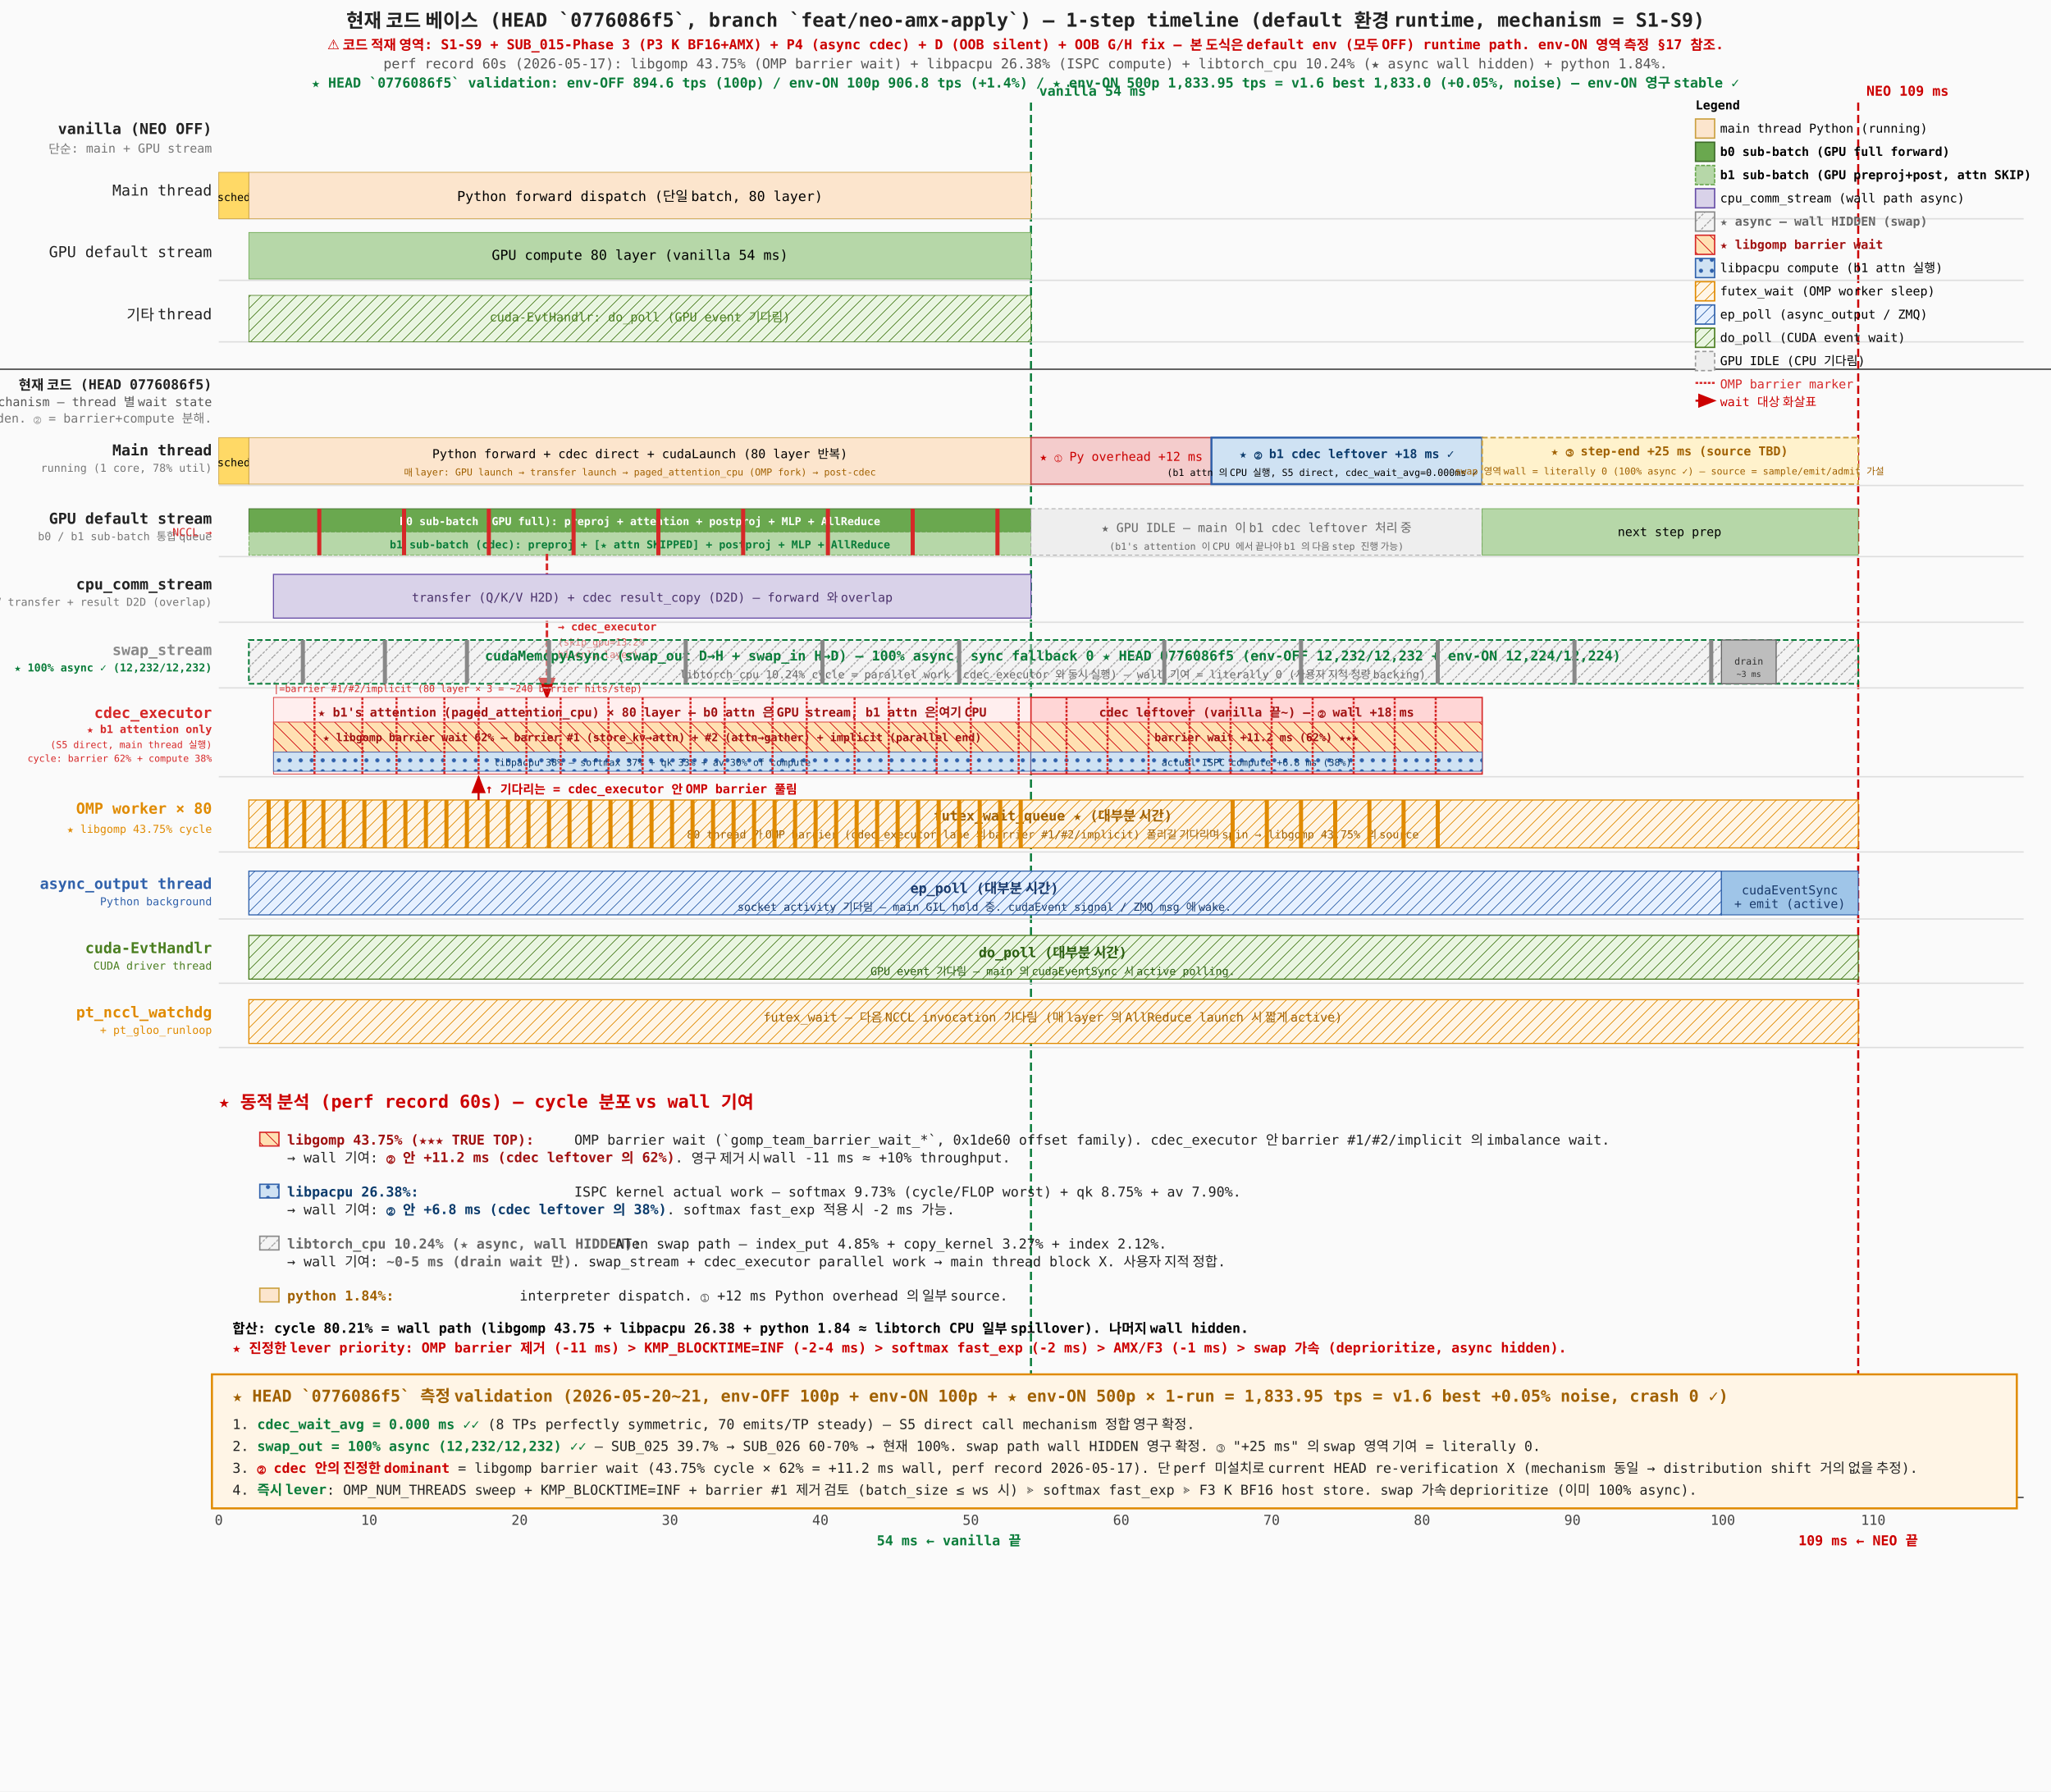
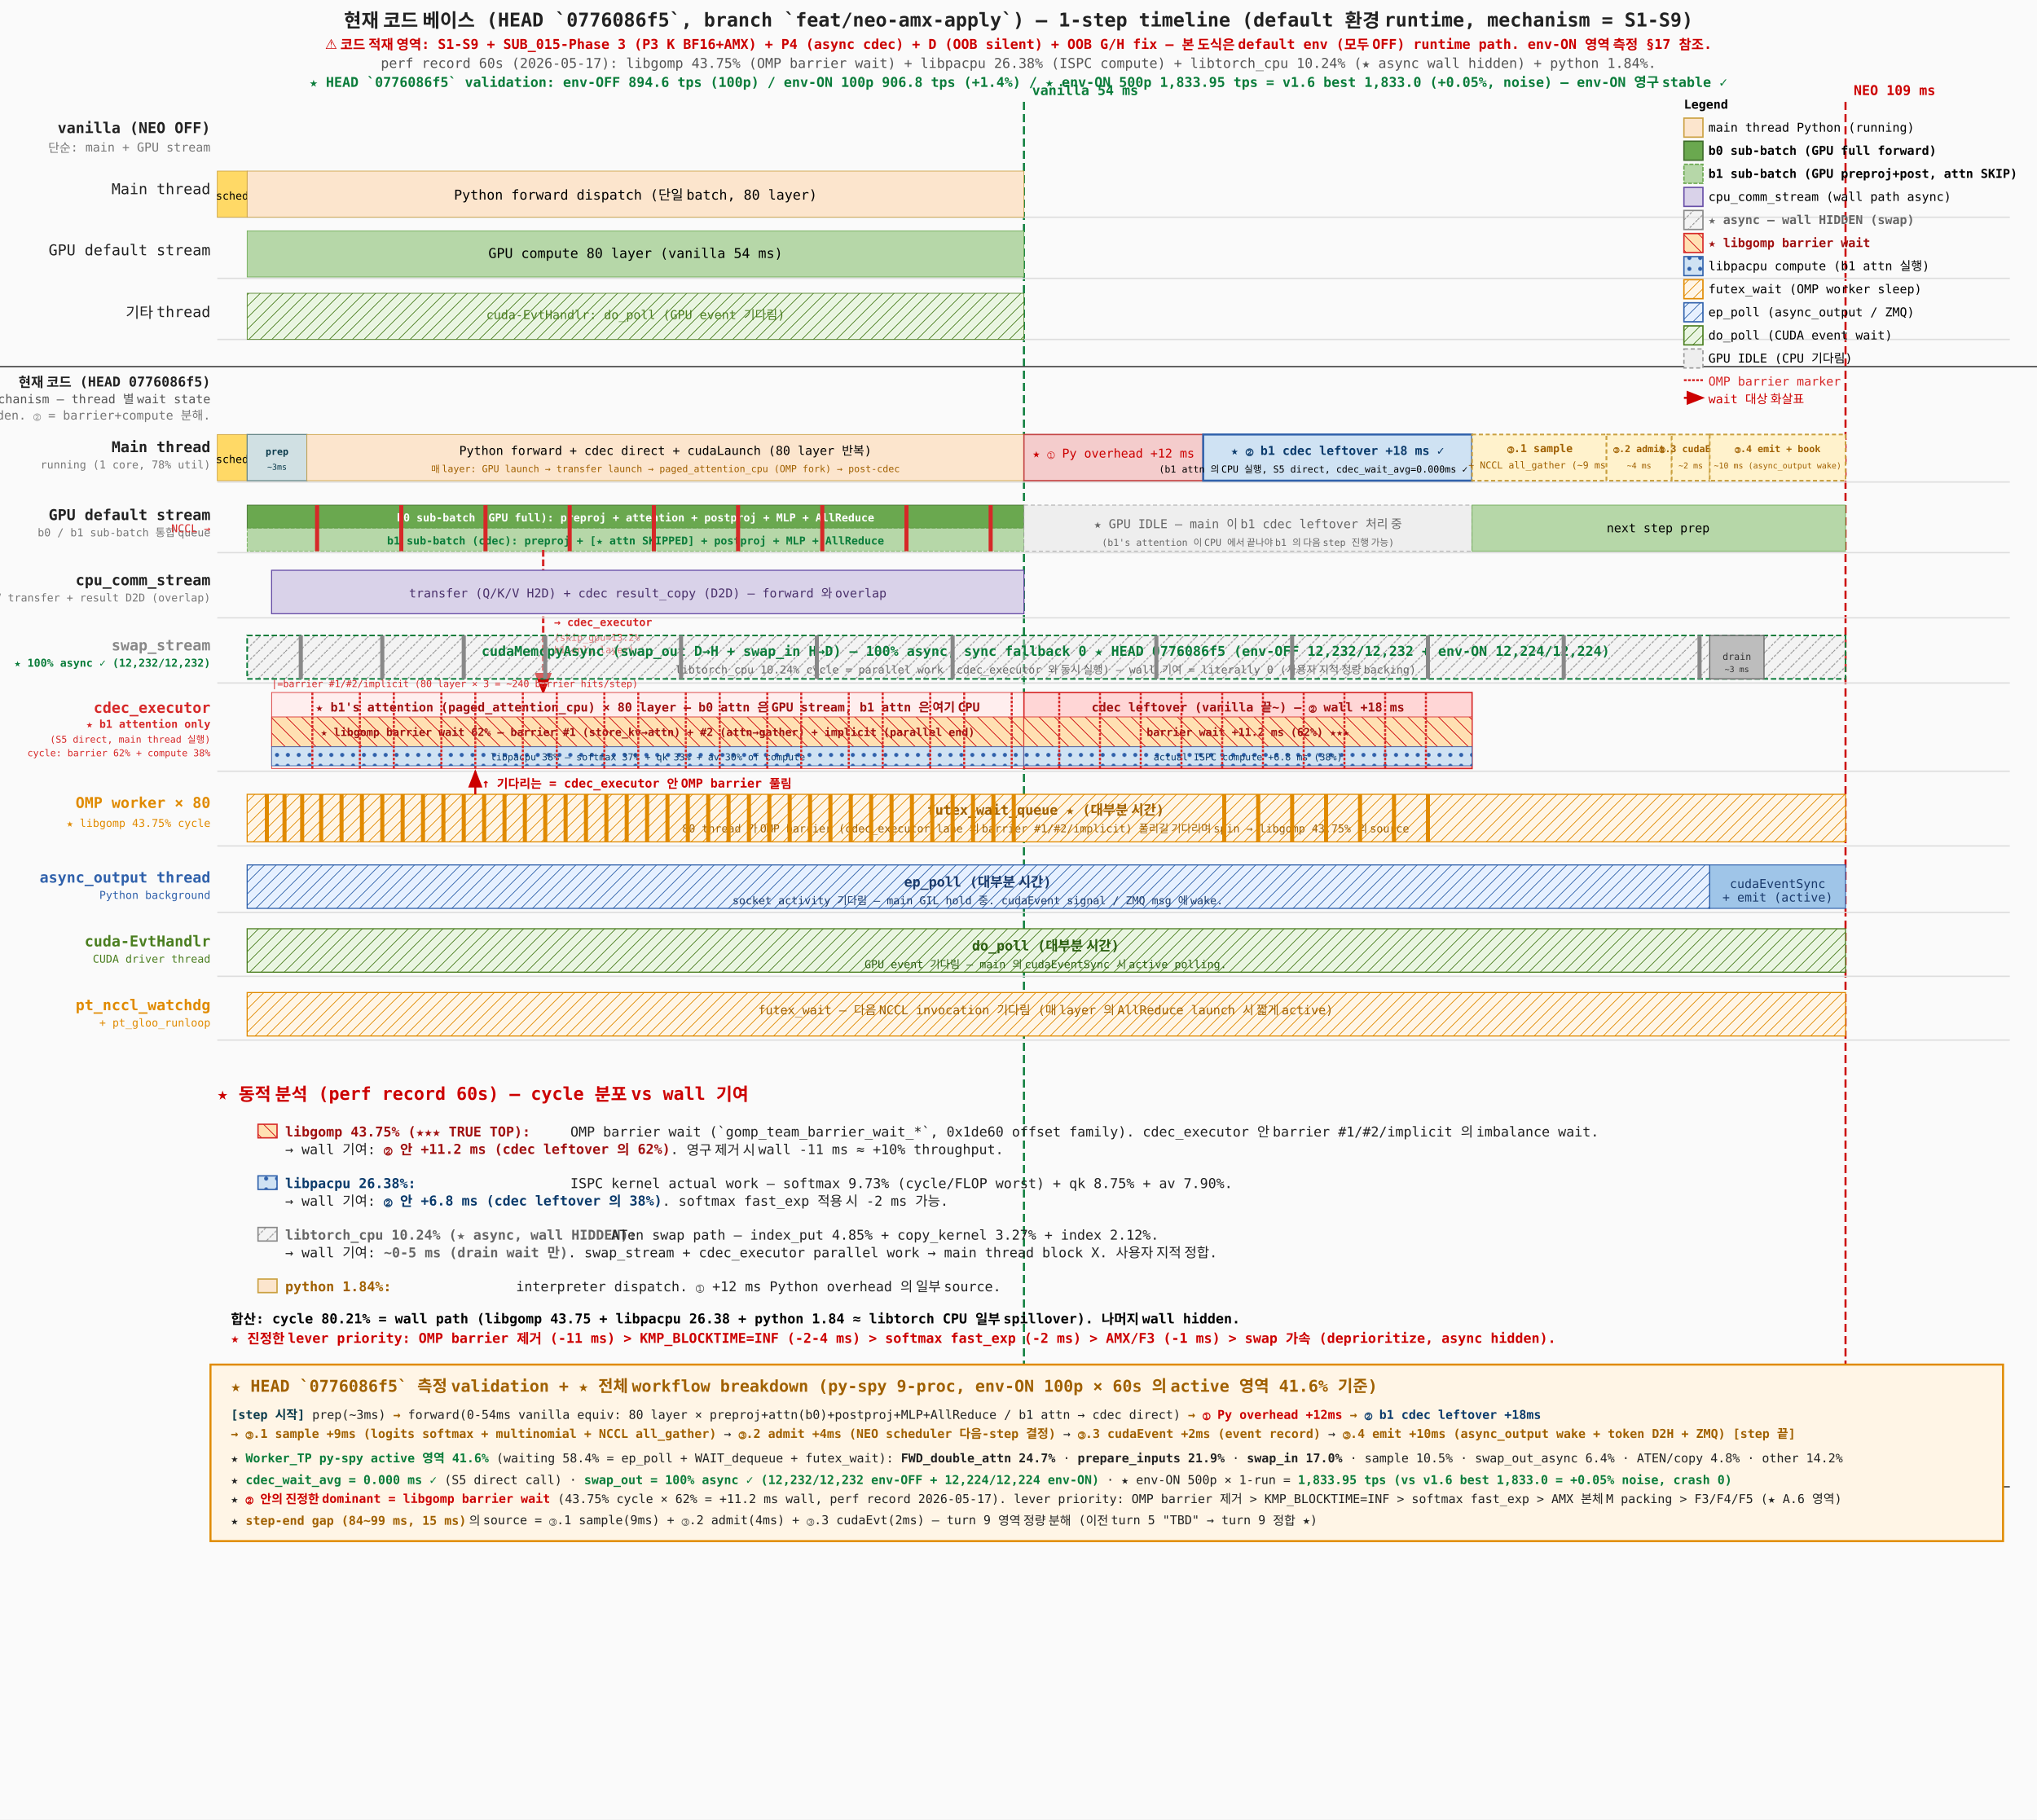
- <svg xmlns="http://www.w3.org/2000/svg" viewBox="0 0 1500 1310" font-family="Menlo, monospace" font-size="11">
+ <svg xmlns="http://www.w3.org/2000/svg" viewBox="0 0 1500 1340" font-family="Menlo, monospace" font-size="11">
  <defs>
    <pattern id="futexHatch" patternUnits="userSpaceOnUse" width="6" height="6" patternTransform="rotate(45)">
      <rect width="6" height="6" fill="#fff5e6" />
      <line x1="0" y1="0" x2="0" y2="6" stroke="#e08a00" stroke-width="1" />
    </pattern>
    <pattern id="epollHatch" patternUnits="userSpaceOnUse" width="6" height="6" patternTransform="rotate(45)">
      <rect width="6" height="6" fill="#e6f0ff" />
      <line x1="0" y1="0" x2="0" y2="6" stroke="#3061ab" stroke-width="1" />
    </pattern>
    <pattern id="dopollHatch" patternUnits="userSpaceOnUse" width="6" height="6" patternTransform="rotate(45)">
      <rect width="6" height="6" fill="#e9f5e1" />
      <line x1="0" y1="0" x2="0" y2="6" stroke="#4a7e1f" stroke-width="1" />
    </pattern>
    <pattern id="asyncHidden" patternUnits="userSpaceOnUse" width="10" height="10">
      <rect width="10" height="10" fill="#e8e8e8" opacity="0.4" />
      <line x1="0" y1="10" x2="10" y2="0" stroke="#888" stroke-width="0.6" stroke-dasharray="2,1" />
    </pattern>
    <pattern id="ompBarrierWait" patternUnits="userSpaceOnUse" width="8" height="8" patternTransform="rotate(135)">
      <rect width="8" height="8" fill="#ffe0b2" />
      <line x1="0" y1="0" x2="0" y2="8" stroke="#d62828" stroke-width="1.2" />
    </pattern>
    <pattern id="ispcCompute" patternUnits="userSpaceOnUse" width="8" height="8">
      <rect width="8" height="8" fill="#cfe2f3" />
      <circle cx="4" cy="4" r="1.5" fill="#3061ab" />
    </pattern>
    <marker id="arr_wait" markerWidth="9" markerHeight="7" refX="8" refY="3.5" orient="auto">
      <polygon points="0 0, 9 3.5, 0 7" fill="#c00" />
    </marker>
    <marker id="arr_hide" markerWidth="9" markerHeight="7" refX="8" refY="3.5" orient="auto">
      <polygon points="0 0, 9 3.5, 0 7" fill="#666" />
    </marker>
  </defs>
-   <rect width="1500" height="1310" fill="#fafafa" />
+   <rect width="1500" height="1340" fill="#fafafa" />
  <text x="750" y="20" text-anchor="middle" font-size="14" font-weight="bold" fill="#222">현재 코드 베이스 (HEAD `0776086f5`, branch `feat/neo-amx-apply`) — 1-step timeline (default 환경 runtime, mechanism = S1-S9)</text>
  <text x="750" y="36" text-anchor="middle" font-size="10" fill="#c00" font-weight="bold">
    ⚠️ 코드 적재 영역: S1-S9 + SUB_015-Phase 3 (P3 K BF16+AMX) + P4 (async cdec) + D (OOB silent) + OOB G/H fix — 본 도식은 default env (모두 OFF) runtime path. env-ON 영역 측정 §17 참조.
  </text>
  <text x="750" y="50" text-anchor="middle" font-size="10" fill="#555">
    perf record 60s (2026-05-17): libgomp 43.75% (OMP barrier wait) + libpacpu 26.38% (ISPC compute) + libtorch_cpu 10.24% (★ async wall hidden) + python 1.84%.
  </text>
  <text x="750" y="64" text-anchor="middle" font-size="10" font-weight="bold" fill="#0a7c3a">
    ★ HEAD `0776086f5` validation: env-OFF 894.6 tps (100p) / env-ON 100p 906.8 tps (+1.4%) / ★ env-ON 500p 1,833.95 tps = v1.6 best 1,833.0 (+0.05%, noise) — env-ON 영구 stable ✓
  </text>
  <line x1="160" y1="1095" x2="1480" y2="1095" stroke="#444" stroke-width="1" />
  <g font-size="10" fill="#444">
    <text x="160" y="1115" text-anchor="middle">0</text>
    <text x="270" y="1115" text-anchor="middle">10</text>
    <text x="380" y="1115" text-anchor="middle">20</text>
    <text x="490" y="1115" text-anchor="middle">30</text>
    <text x="600" y="1115" text-anchor="middle">40</text>
    <text x="694" y="1130" text-anchor="middle" font-weight="bold" fill="#0a7c3a">54 ms ← vanilla 끝</text>
    <text x="710" y="1115" text-anchor="middle">50</text>
    <text x="820" y="1115" text-anchor="middle">60</text>
    <text x="930" y="1115" text-anchor="middle">70</text>
    <text x="1040" y="1115" text-anchor="middle">80</text>
    <text x="1150" y="1115" text-anchor="middle">90</text>
    <text x="1260" y="1115" text-anchor="middle">100</text>
    <text x="1370" y="1115" text-anchor="middle">110</text>
    <text x="1359" y="1130" text-anchor="middle" font-weight="bold" fill="#c00">109 ms ← NEO 끝</text>
  </g>
  <g stroke="#aaa" stroke-width="0.5">
    <line x1="160" y1="1091" x2="160" y2="1099" />
    <line x1="270" y1="1091" x2="270" y2="1099" />
    <line x1="380" y1="1091" x2="380" y2="1099" />
    <line x1="490" y1="1091" x2="490" y2="1099" />
    <line x1="600" y1="1091" x2="600" y2="1099" />
    <line x1="710" y1="1091" x2="710" y2="1099" />
    <line x1="820" y1="1091" x2="820" y2="1099" />
    <line x1="930" y1="1091" x2="930" y2="1099" />
    <line x1="1040" y1="1091" x2="1040" y2="1099" />
    <line x1="1150" y1="1091" x2="1150" y2="1099" />
    <line x1="1260" y1="1091" x2="1260" y2="1099" />
    <line x1="1370" y1="1091" x2="1370" y2="1099" />
  </g>
  <line x1="754" y1="75" x2="754" y2="1095" stroke="#0a7c3a" stroke-width="1.5" stroke-dasharray="6,3" />
  <text x="760" y="70" font-size="10" font-weight="bold" fill="#0a7c3a">vanilla 54 ms</text>
  <line x1="1359" y1="75" x2="1359" y2="1095" stroke="#c00" stroke-width="1.5" stroke-dasharray="6,3" />
  <text x="1365" y="70" font-size="10" font-weight="bold" fill="#c00">NEO 109 ms</text>
  <text x="155" y="98" text-anchor="end" font-weight="bold" fill="#222">vanilla (NEO OFF)</text>
  <text x="155" y="112" text-anchor="end" font-size="9" fill="#777">단순: main + GPU stream</text>
  <text x="155" y="143" text-anchor="end" fill="#222">Main thread</text>
  <line x1="160" y1="160" x2="1480" y2="160" stroke="#ddd" />
  <rect x="160" y="126" width="22" height="34" fill="#ffd966" stroke="#caa040" stroke-width="0.5" />
  <text x="171" y="147" text-anchor="middle" font-size="8">sched</text>
  <rect x="182" y="126" width="572" height="34" fill="#fce5cd" stroke="#caa040" stroke-width="0.5" />
  <text x="468" y="147" text-anchor="middle" font-size="10">Python forward dispatch (단일 batch, 80 layer)</text>
  <text x="155" y="188" text-anchor="end" fill="#222">GPU default stream</text>
  <line x1="160" y1="205" x2="1480" y2="205" stroke="#ddd" />
  <rect x="182" y="170" width="572" height="34" fill="#b6d7a8" stroke="#6aa84f" stroke-width="0.5" />
  <text x="468" y="190" text-anchor="middle" font-size="10">GPU compute 80 layer (vanilla 54 ms)</text>
  <text x="155" y="234" text-anchor="end" fill="#222">기타 thread</text>
  <line x1="160" y1="250" x2="1480" y2="250" stroke="#ddd" />
  <rect x="182" y="216" width="572" height="34" fill="url(#dopollHatch)" stroke="#4a7e1f" stroke-width="0.5" />
  <text x="468" y="235" text-anchor="middle" font-size="9" fill="#4a7e1f">cuda-EvtHandlr: do_poll (GPU event 기다림)</text>
  <line x1="0" y1="270" x2="1500" y2="270" stroke="#444" stroke-width="1" />
  <text x="155" y="285" text-anchor="end" font-size="10" font-weight="bold" fill="#222">현재 코드 (HEAD 0776086f5)</text>
  <text x="155" y="297" text-anchor="end" font-size="9" fill="#555">= S1-S9 mechanism — thread 별 wait state</text>
  <text x="155" y="309" text-anchor="end" font-size="9" fill="#777">main running. swap = async hidden. ② = barrier+compute 분해.</text>
  <text x="155" y="333" text-anchor="end" font-weight="bold" fill="#222">Main thread</text>
  <text x="155" y="345" text-anchor="end" font-size="8" fill="#777">running (1 core, 78% util)</text>
  <line x1="160" y1="355" x2="1480" y2="355" stroke="#ddd" />
  <rect x="160" y="320" width="22" height="34" fill="#ffd966" stroke="#caa040" stroke-width="0.5" />
  <text x="171" y="341" text-anchor="middle" font-size="8">sched</text>
-   <rect x="182" y="320" width="572" height="34" fill="#fce5cd" stroke="#caa040" stroke-width="0.5" />
-   <text x="468" y="335" text-anchor="middle" font-size="9">Python forward + cdec direct + cudaLaunch (80 layer 반복)</text>
-   <text x="468" y="348" text-anchor="middle" font-size="7" fill="#a06000">매 layer: GPU launch → transfer launch → paged_attention_cpu (OMP fork) → post-cdec</text>
+   <rect x="182" y="320" width="44" height="34" fill="#d0e0e3" stroke="#6a8a8a" stroke-width="0.8" />
+   <text x="204" y="335" text-anchor="middle" font-size="7" fill="#0a3a4b" font-weight="bold">prep</text>
+   <text x="204" y="346" text-anchor="middle" font-size="6" fill="#0a3a4b">~3ms</text>
+   <rect x="226" y="320" width="528" height="34" fill="#fce5cd" stroke="#caa040" stroke-width="0.5" />
+   <text x="490" y="335" text-anchor="middle" font-size="9">Python forward + cdec direct + cudaLaunch (80 layer 반복)</text>
+   <text x="490" y="348" text-anchor="middle" font-size="7" fill="#a06000">매 layer: GPU launch → transfer launch → paged_attention_cpu (OMP fork) → post-cdec</text>
  <rect x="754" y="320" width="132" height="34" fill="#f4cccc" stroke="#c44545" stroke-width="1" />
  <text x="820" y="337" text-anchor="middle" font-size="9" fill="#c00">★ ① Py overhead +12 ms</text>
  <rect x="886" y="320" width="198" height="34" fill="#cfe2f3" stroke="#3061ab" stroke-width="1.5" />
  <text x="985" y="335" text-anchor="middle" font-size="9" font-weight="bold" fill="#0a3a6b">★ ② b1 cdec leftover +18 ms ✓</text>
  <text x="985" y="348" text-anchor="middle" font-size="7" fill="#000">(b1 attn 의 CPU 실행, S5 direct, cdec_wait_avg=0.000ms ✓ 측정 정합)</text>
-   <rect x="1084" y="320" width="275" height="34" fill="#fff2cc" stroke="#caa040" stroke-width="1.2" stroke-dasharray="4,2" />
-   <text x="1221" y="333" text-anchor="middle" font-size="9" font-weight="bold" fill="#a06000">★ ③ step-end +25 ms (source TBD)</text>
-   <text x="1221" y="347" text-anchor="middle" font-size="7" fill="#a06000">swap 영역 wall = literally 0 (100% async ✓) — source = sample/emit/admit 가설</text>
+   <rect x="1084" y="320" width="99" height="34" fill="#fff2cc" stroke="#caa040" stroke-width="1.2" stroke-dasharray="3,2" />
+   <text x="1134" y="333" text-anchor="middle" font-size="8" font-weight="bold" fill="#a06000">③.1 sample</text>
+   <text x="1134" y="345" text-anchor="middle" font-size="7" fill="#a06000">+ NCCL all_gather (~9 ms)</text>
+   <rect x="1183" y="320" width="48" height="34" fill="#fff2cc" stroke="#caa040" stroke-width="1.2" stroke-dasharray="3,2" />
+   <text x="1207" y="333" text-anchor="middle" font-size="7" font-weight="bold" fill="#a06000">③.2 admit</text>
+   <text x="1207" y="345" text-anchor="middle" font-size="6" fill="#a06000">~4 ms</text>
+   <rect x="1231" y="320" width="28" height="34" fill="#fff2cc" stroke="#caa040" stroke-width="1.2" stroke-dasharray="3,2" />
+   <text x="1245" y="333" text-anchor="middle" font-size="7" font-weight="bold" fill="#a06000">③.3 cudaEvt</text>
+   <text x="1245" y="345" text-anchor="middle" font-size="6" fill="#a06000">~2 ms</text>
+   <rect x="1259" y="320" width="100" height="34" fill="#fff2cc" stroke="#caa040" stroke-width="1.2" stroke-dasharray="3,2" />
+   <text x="1309" y="333" text-anchor="middle" font-size="7" font-weight="bold" fill="#a06000">③.4 emit + book</text>
+   <text x="1309" y="345" text-anchor="middle" font-size="6" fill="#a06000">~10 ms (async_output wake)</text>
  <text x="155" y="383" text-anchor="end" font-weight="bold" fill="#222">GPU default stream</text>
  <text x="155" y="395" text-anchor="end" font-size="8" fill="#777">b0 / b1 sub-batch 통합 queue</text>
  <line x1="160" y1="407" x2="1480" y2="407" stroke="#ddd" />
  <rect x="182" y="372" width="572" height="17" fill="#6aa84f" stroke="#3d6b29" stroke-width="0.5" />
  <text x="468" y="384" text-anchor="middle" font-size="8" fill="#fff" font-weight="bold">b0 sub-batch (GPU full): preproj + attention + postproj + MLP + AllReduce</text>
  <rect x="182" y="389" width="572" height="17" fill="#b6d7a8" stroke="#6aa84f" stroke-width="0.5" stroke-dasharray="3,1" />
  <text x="468" y="401" text-anchor="middle" font-size="8" fill="#0a7c3a" font-weight="bold">b1 sub-batch (cdec): preproj + [★ attn SKIPPED] + postproj + MLP + AllReduce</text>
  <rect x="754" y="372" width="330" height="34" fill="#eeeeee" stroke="#999" stroke-width="0.5" stroke-dasharray="3,2" />
  <text x="919" y="389" text-anchor="middle" font-size="9" fill="#666">★ GPU IDLE — main 이 b1 cdec leftover 처리 중</text>
  <text x="919" y="402" text-anchor="middle" font-size="7" fill="#666">(b1's attention 이 CPU 에서 끝나야 b1 의 다음 step 진행 가능)</text>
  <rect x="1084" y="372" width="275" height="34" fill="#b6d7a8" stroke="#6aa84f" stroke-width="0.5" />
  <text x="1221" y="392" text-anchor="middle" font-size="9">next step prep</text>
  <path d="M 400 405 L 400 510" stroke="#d62828" stroke-width="1.8" fill="none" marker-end="url(#arr_wait)" stroke-dasharray="5,2" />
  <text x="408" y="450" font-size="8" font-weight="bold" fill="#d62828">★ b1 attn SKIP</text>
  <text x="408" y="461" font-size="8" font-weight="bold" fill="#d62828">→ cdec_executor</text>
  <text x="408" y="472" font-size="7" fill="#d62828">(skip_gpu=13.2%</text>
  <text x="408" y="481" font-size="7" fill="#d62828"> b1-only layer)</text>
  <text x="155" y="431" text-anchor="end" font-weight="bold" fill="#222">cpu_comm_stream</text>
  <text x="155" y="443" text-anchor="end" font-size="8" fill="#777">Q/K/V transfer + result D2D (overlap)</text>
  <line x1="160" y1="455" x2="1480" y2="455" stroke="#ddd" />
  <rect x="200" y="420" width="554" height="32" fill="#d9d2e9" stroke="#674ea7" stroke-width="0.8" />
  <text x="477" y="440" text-anchor="middle" font-size="9" fill="#4a316b">transfer (Q/K/V H2D) + cdec result_copy (D2D) — forward 와 overlap</text>
  <text x="155" y="479" text-anchor="end" font-weight="bold" fill="#888">swap_stream</text>
  <text x="155" y="491" text-anchor="end" font-size="8" fill="#0a7c3a" font-weight="bold">★ 100% async ✓ (12,232/12,232)</text>
  <line x1="160" y1="503" x2="1480" y2="503" stroke="#ddd" />
  <rect x="182" y="468" width="1177" height="32" fill="url(#asyncHidden)" stroke="#0a7c3a" stroke-width="1.2" stroke-dasharray="4,2" />
  <text x="770" y="483" text-anchor="middle" font-size="10" font-weight="bold" fill="#0a7c3a">cudaMemcpyAsync (swap_out D→H + swap_in H→D) — 100% async, sync fallback 0 ★ HEAD 0776086f5 (env-OFF 12,232/12,232 + env-ON 12,224/12,224)</text>
  <text x="770" y="496" text-anchor="middle" font-size="8" fill="#666">libtorch_cpu 10.24% cycle = parallel work (cdec_executor 와 동시 실행) — wall 기여 = literally 0 (사용자 지적 정량 backing)</text>
  <g fill="#888">
    <rect x="220" y="468" width="3" height="32" />
    <rect x="280" y="468" width="3" height="32" />
    <rect x="340" y="468" width="3" height="32" />
    <rect x="400" y="468" width="3" height="32" />
    <rect x="500" y="468" width="3" height="32" />
    <rect x="600" y="468" width="3" height="32" />
    <rect x="700" y="468" width="3" height="32" />
    <rect x="850" y="468" width="3" height="32" />
    <rect x="950" y="468" width="3" height="32" />
    <rect x="1050" y="468" width="3" height="32" />
    <rect x="1150" y="468" width="3" height="32" />
    <rect x="1250" y="468" width="3" height="32" />
  </g>
  <rect x="1259" y="468" width="40" height="32" fill="#bdbdbd" stroke="#666" stroke-width="0.8" />
  <text x="1279" y="486" text-anchor="middle" font-size="7" fill="#333">drain</text>
  <text x="1279" y="495" text-anchor="middle" font-size="6" fill="#333">~3 ms</text>
  <text x="155" y="525" text-anchor="end" font-weight="bold" fill="#d62828">cdec_executor</text>
  <text x="155" y="536" text-anchor="end" font-size="8" fill="#d62828" font-weight="bold">★ b1 attention only</text>
  <text x="155" y="547" text-anchor="end" font-size="7" fill="#d62828">(S5 direct, main thread 실행)</text>
  <text x="155" y="557" text-anchor="end" font-size="7" fill="#d62828">cycle: barrier 62% + compute 38%</text>
  <line x1="160" y1="568" x2="1480" y2="568" stroke="#ddd" />
  <rect x="200" y="510" width="554" height="56" fill="#ffeeee" stroke="#d62828" stroke-width="0.5" />
  <text x="477" y="524" text-anchor="middle" font-size="9" font-weight="bold" fill="#a01010">★ b1's attention (paged_attention_cpu) × 80 layer — b0 attn 은 GPU stream, b1 attn 은 여기 CPU</text>
  <rect x="200" y="528" width="554" height="22" fill="url(#ompBarrierWait)" stroke="#d62828" stroke-width="0.5" />
  <text x="477" y="542" text-anchor="middle" font-size="8" font-weight="bold" fill="#a01010">★ libgomp barrier wait 62% — barrier #1 (store_kv→attn) + #2 (attn→gather) + implicit (parallel end)</text>
  <rect x="200" y="550" width="554" height="14" fill="url(#ispcCompute)" stroke="#3061ab" stroke-width="0.5" />
  <text x="477" y="560" text-anchor="middle" font-size="7" fill="#0a3a6b">libpacpu 38% — softmax 37% + qk 33% + av 30% of compute</text>
  <rect x="754" y="510" width="330" height="56" fill="#ffd6d6" stroke="#d62828" stroke-width="1" />
  <text x="919" y="524" text-anchor="middle" font-size="9" font-weight="bold" fill="#a01010">cdec leftover (vanilla 끝~) — ② wall +18 ms</text>
  <rect x="754" y="528" width="330" height="22" fill="url(#ompBarrierWait)" stroke="#d62828" stroke-width="0.5" />
  <text x="919" y="542" text-anchor="middle" font-size="8" font-weight="bold" fill="#a01010">barrier wait +11.2 ms (62%) ★★★</text>
  <rect x="754" y="550" width="330" height="14" fill="url(#ispcCompute)" stroke="#3061ab" stroke-width="0.5" />
  <text x="919" y="560" text-anchor="middle" font-size="7" fill="#0a3a6b">actual ISPC compute +6.8 ms (38%)</text>
  <g stroke="#d62828" stroke-width="1.5" stroke-dasharray="2,1">
    <line x1="230" y1="510" x2="230" y2="566" />
    <line x1="265" y1="510" x2="265" y2="566" />
    <line x1="290" y1="510" x2="290" y2="566" />
    <line x1="325" y1="510" x2="325" y2="566" />
    <line x1="350" y1="510" x2="350" y2="566" />
    <line x1="385" y1="510" x2="385" y2="566" />
    <line x1="410" y1="510" x2="410" y2="566" />
    <line x1="445" y1="510" x2="445" y2="566" />
    <line x1="470" y1="510" x2="470" y2="566" />
    <line x1="505" y1="510" x2="505" y2="566" />
    <line x1="530" y1="510" x2="530" y2="566" />
    <line x1="565" y1="510" x2="565" y2="566" />
    <line x1="590" y1="510" x2="590" y2="566" />
    <line x1="625" y1="510" x2="625" y2="566" />
    <line x1="650" y1="510" x2="650" y2="566" />
    <line x1="685" y1="510" x2="685" y2="566" />
    <line x1="710" y1="510" x2="710" y2="566" />
    <line x1="745" y1="510" x2="745" y2="566" />
    <line x1="780" y1="510" x2="780" y2="566" />
    <line x1="810" y1="510" x2="810" y2="566" />
    <line x1="840" y1="510" x2="840" y2="566" />
    <line x1="870" y1="510" x2="870" y2="566" />
    <line x1="900" y1="510" x2="900" y2="566" />
    <line x1="930" y1="510" x2="930" y2="566" />
    <line x1="960" y1="510" x2="960" y2="566" />
    <line x1="990" y1="510" x2="990" y2="566" />
    <line x1="1020" y1="510" x2="1020" y2="566" />
    <line x1="1050" y1="510" x2="1050" y2="566" />
  </g>
  <text x="200" y="506" font-size="7" fill="#d62828">|=barrier #1/#2/implicit (80 layer × 3 = ~240 barrier hits/step)</text>
  <text x="155" y="595" text-anchor="end" font-weight="bold" fill="#e08a00">OMP worker × 80</text>
  <text x="155" y="609" text-anchor="end" font-size="8" fill="#e08a00">★ libgomp 43.75% cycle</text>
  <line x1="160" y1="623" x2="1480" y2="623" stroke="#ddd" />
  <rect x="182" y="585" width="1177" height="35" fill="url(#futexHatch)" stroke="#e08a00" stroke-width="0.8" />
  <text x="770" y="600" text-anchor="middle" font-size="10" font-weight="bold" fill="#a06000">futex_wait_queue ★ (대부분 시간)</text>
  <text x="770" y="613" text-anchor="middle" font-size="8" fill="#a06000">80 thread 가 OMP barrier (cdec_executor lane 의 barrier #1/#2/implicit) 풀리길 기다리며 spin → libgomp 43.75% 의 source</text>
  <g fill="#e08a00">
    <rect x="195" y="585" width="3" height="35" />
    <rect x="208" y="585" width="3" height="35" />
    <rect x="221" y="585" width="3" height="35" />
    <rect x="235" y="585" width="3" height="35" />
    <rect x="250" y="585" width="3" height="35" />
    <rect x="265" y="585" width="3" height="35" />
    <rect x="280" y="585" width="3" height="35" />
    <rect x="295" y="585" width="3" height="35" />
    <rect x="310" y="585" width="3" height="35" />
    <rect x="325" y="585" width="3" height="35" />
    <rect x="340" y="585" width="3" height="35" />
    <rect x="355" y="585" width="3" height="35" />
    <rect x="370" y="585" width="3" height="35" />
    <rect x="385" y="585" width="3" height="35" />
    <rect x="400" y="585" width="3" height="35" />
    <rect x="415" y="585" width="3" height="35" />
    <rect x="430" y="585" width="3" height="35" />
    <rect x="445" y="585" width="3" height="35" />
    <rect x="460" y="585" width="3" height="35" />
    <rect x="475" y="585" width="3" height="35" />
    <rect x="490" y="585" width="3" height="35" />
    <rect x="505" y="585" width="3" height="35" />
    <rect x="520" y="585" width="3" height="35" />
    <rect x="535" y="585" width="3" height="35" />
    <rect x="550" y="585" width="3" height="35" />
    <rect x="565" y="585" width="3" height="35" />
    <rect x="580" y="585" width="3" height="35" />
    <rect x="595" y="585" width="3" height="35" />
    <rect x="610" y="585" width="3" height="35" />
    <rect x="625" y="585" width="3" height="35" />
    <rect x="640" y="585" width="3" height="35" />
    <rect x="655" y="585" width="3" height="35" />
    <rect x="670" y="585" width="3" height="35" />
    <rect x="685" y="585" width="3" height="35" />
    <rect x="700" y="585" width="3" height="35" />
    <rect x="715" y="585" width="3" height="35" />
    <rect x="730" y="585" width="3" height="35" />
    <rect x="745" y="585" width="3" height="35" />
    <rect x="900" y="585" width="3" height="35" />
    <rect x="925" y="585" width="3" height="35" />
    <rect x="950" y="585" width="3" height="35" />
    <rect x="975" y="585" width="3" height="35" />
    <rect x="1000" y="585" width="3" height="35" />
    <rect x="1025" y="585" width="3" height="35" />
    <rect x="1050" y="585" width="3" height="35" />
  </g>
  <path d="M 350 585 L 350 568" stroke="#c00" stroke-width="1.5" fill="none" marker-end="url(#arr_wait)" />
  <text x="355" y="580" font-size="9" font-weight="bold" fill="#c00">↑ 기다리는 = cdec_executor 안 OMP barrier 풀림</text>
  <text x="155" y="650" text-anchor="end" font-weight="bold" fill="#3061ab">async_output thread</text>
  <text x="155" y="662" text-anchor="end" font-size="8" fill="#3061ab">Python background</text>
  <line x1="160" y1="672" x2="1480" y2="672" stroke="#ddd" />
  <rect x="182" y="637" width="1077" height="32" fill="url(#epollHatch)" stroke="#3061ab" stroke-width="0.8" />
  <text x="720" y="653" text-anchor="middle" font-size="10" font-weight="bold" fill="#1a3a6b">ep_poll (대부분 시간)</text>
  <text x="720" y="666" text-anchor="middle" font-size="8" fill="#1a3a6b">socket activity 기다림 — main GIL hold 중. cudaEvent signal / ZMQ msg 에 wake.</text>
  <rect x="1259" y="637" width="100" height="32" fill="#9fc5e8" stroke="#3061ab" stroke-width="0.7" />
  <text x="1309" y="654" text-anchor="middle" font-size="9" fill="#1a3a6b">cudaEventSync</text>
  <text x="1309" y="664" text-anchor="middle" font-size="9" fill="#1a3a6b">+ emit (active)</text>
  <text x="155" y="697" text-anchor="end" font-weight="bold" fill="#4a7e1f">cuda-EvtHandlr</text>
  <text x="155" y="709" text-anchor="end" font-size="8" fill="#4a7e1f">CUDA driver thread</text>
  <line x1="160" y1="719" x2="1480" y2="719" stroke="#ddd" />
  <rect x="182" y="684" width="1177" height="32" fill="url(#dopollHatch)" stroke="#4a7e1f" stroke-width="0.8" />
  <text x="770" y="700" text-anchor="middle" font-size="10" font-weight="bold" fill="#2a5e0f">do_poll (대부분 시간)</text>
  <text x="770" y="713" text-anchor="middle" font-size="8" fill="#2a5e0f">GPU event 기다림 — main 의 cudaEventSync 시 active polling.</text>
  <text x="155" y="744" text-anchor="end" font-weight="bold" fill="#e08a00">pt_nccl_watchdg</text>
  <text x="155" y="756" text-anchor="end" font-size="8" fill="#e08a00">+ pt_gloo_runloop</text>
  <line x1="160" y1="766" x2="1480" y2="766" stroke="#ddd" />
  <rect x="182" y="731" width="1177" height="32" fill="url(#futexHatch)" stroke="#e08a00" stroke-width="0.8" />
  <text x="770" y="747" text-anchor="middle" font-size="9" fill="#a06000">futex_wait — 다음 NCCL invocation 기다림 (매 layer 의 AllReduce launch 시 짧게 active)</text>
  <g fill="#d62828">
    <rect x="232" y="372" width="3" height="34" />
    <rect x="294" y="372" width="3" height="34" />
    <rect x="356" y="372" width="3" height="34" />
    <rect x="418" y="372" width="3" height="34" />
    <rect x="480" y="372" width="3" height="34" />
    <rect x="542" y="372" width="3" height="34" />
    <rect x="604" y="372" width="3" height="34" />
    <rect x="666" y="372" width="3" height="34" />
    <rect x="728" y="372" width="3" height="34" />
  </g>
  <text x="155" y="392" text-anchor="end" font-size="8" fill="#d62828">NCCL →</text>
  <text x="160" y="810" font-size="13" font-weight="bold" fill="#c00">★ 동적 분석 (perf record 60s) — cycle 분포 vs wall 기여</text>
  <g font-size="10">
    <rect x="190" y="828" width="14" height="10" fill="url(#ompBarrierWait)" stroke="#d62828" />
    <text x="210" y="837" fill="#a01010" font-weight="bold">libgomp 43.75% (★★★ TRUE TOP):</text>
    <text x="420" y="837" fill="#222">OMP barrier wait (`gomp_team_barrier_wait_*`, 0x1de60 offset family). cdec_executor 안 barrier #1/#2/implicit 의 imbalance wait.</text>
    <text x="210" y="850" fill="#222">→ wall 기여: <tspan font-weight="bold" fill="#a01010">② 안 +11.2 ms (cdec leftover 의 62%)</tspan>. 영구 제거 시 wall -11 ms ≈ +10% throughput.</text>
    <rect x="190" y="866" width="14" height="10" fill="url(#ispcCompute)" stroke="#3061ab" />
    <text x="210" y="875" fill="#0a3a6b" font-weight="bold">libpacpu 26.38%:</text>
    <text x="420" y="875" fill="#222">ISPC kernel actual work — softmax 9.73% (cycle/FLOP worst) + qk 8.75% + av 7.90%.</text>
    <text x="210" y="888" fill="#222">→ wall 기여: <tspan font-weight="bold" fill="#0a3a6b">② 안 +6.8 ms (cdec leftover 의 38%)</tspan>. softmax fast_exp 적용 시 -2 ms 가능.</text>
    <rect x="190" y="904" width="14" height="10" fill="url(#asyncHidden)" stroke="#888" />
    <text x="210" y="913" fill="#666" font-weight="bold">libtorch_cpu 10.24% (★ async, wall HIDDEN):</text>
    <text x="450" y="913" fill="#222">ATen swap path — index_put 4.85% + copy_kernel 3.27% + index 2.12%.</text>
    <text x="210" y="926" fill="#222">→ wall 기여: <tspan font-weight="bold" fill="#666">~0-5 ms (drain wait 만)</tspan>. swap_stream + cdec_executor parallel work → main thread block X. 사용자 지적 정합.</text>
    <rect x="190" y="942" width="14" height="10" fill="#fce5cd" stroke="#caa040" />
    <text x="210" y="951" fill="#a06000" font-weight="bold">python 1.84%:</text>
    <text x="380" y="951" fill="#222">interpreter dispatch. ① +12 ms Python overhead 의 일부 source.</text>
    <text x="170" y="975" fill="#000" font-weight="bold">합산: cycle 80.21% = wall path (libgomp 43.75 + libpacpu 26.38 + python 1.84 ≈ libtorch CPU 일부 spillover). 나머지 wall hidden.</text>
    <text x="170" y="989" fill="#c00" font-weight="bold">★ 진정한 lever priority: OMP barrier 제거 (-11 ms) &gt; KMP_BLOCKTIME=INF (-2-4 ms) &gt; softmax fast_exp (-2 ms) &gt; AMX/F3 (-1 ms) &gt; swap 가속 (deprioritize, async hidden).</text>
  </g>
-   <rect x="155" y="1005" width="1320" height="98" fill="#fff5e6" stroke="#e08a00" stroke-width="1.5" />
-   <text x="170" y="1025" font-size="12" font-weight="bold" fill="#a06000">★ HEAD `0776086f5` 측정 validation (2026-05-20~21, env-OFF 100p + env-ON 100p + ★ env-ON 500p × 1-run = 1,833.95 tps = v1.6 best +0.05% noise, crash 0 ✓)</text>
-   <g font-size="10">
-     <text x="170" y="1045" fill="#222">1. <tspan font-weight="bold" fill="#0a7c3a">cdec_wait_avg = 0.000 ms ✓✓</tspan> (8 TPs perfectly symmetric, 70 emits/TP steady) — S5 direct call mechanism 정합 영구 확정.</text>
-     <text x="170" y="1061" fill="#222">2. <tspan font-weight="bold" fill="#0a7c3a">swap_out = 100% async (12,232/12,232) ✓✓</tspan> — SUB_025 39.7% → SUB_026 60-70% → 현재 100%. swap path wall HIDDEN 영구 확정. ③ "+25 ms" 의 swap 영역 기여 = literally 0.</text>
-     <text x="170" y="1077" fill="#222">3. <tspan font-weight="bold" fill="#c00">② cdec 안의 진정한 dominant</tspan> = libgomp barrier wait (43.75% cycle × 62% = +11.2 ms wall, perf record 2026-05-17). 단 perf 미설치로 current HEAD re-verification X (mechanism 동일 → distribution shift 거의 없을 추정).</text>
-     <text x="170" y="1093" fill="#222">4. <tspan font-weight="bold" fill="#0a7c3a">즉시 lever</tspan>: OMP_NUM_THREADS sweep + KMP_BLOCKTIME=INF + barrier #1 제거 검토 (batch_size ≤ ws 시) ≫ softmax fast_exp ≫ F3 K BF16 host store. swap 가속 deprioritize (이미 100% async).</text>
+   <rect x="155" y="1005" width="1320" height="130" fill="#fff5e6" stroke="#e08a00" stroke-width="1.5" />
+   <text x="170" y="1025" font-size="12" font-weight="bold" fill="#a06000">★ HEAD `0776086f5` 측정 validation + ★ 전체 workflow breakdown (py-spy 9-proc, env-ON 100p × 60s 의 active 영역 41.6% 기준)</text>
+   <g font-size="9">
+     <text x="170" y="1045" fill="#222">
+       <tspan font-weight="bold" fill="#0a3a4b">[step 시작]</tspan> prep(~3ms) <tspan font-weight="bold" fill="#a06000">→</tspan> forward(0-54ms vanilla equiv: 80 layer × preproj+attn(b0)+postproj+MLP+AllReduce / b1 attn → cdec direct) <tspan font-weight="bold" fill="#a06000">→</tspan>
+       <tspan font-weight="bold" fill="#c00">① Py overhead +12ms</tspan>
+       <tspan font-weight="bold" fill="#a06000">→</tspan>
+       <tspan font-weight="bold" fill="#0a3a6b">② b1 cdec leftover +18ms</tspan>
+     </text>
+     <text x="170" y="1059" fill="#222">
+       <tspan font-weight="bold" fill="#a06000">→</tspan>
+       <tspan font-weight="bold" fill="#a06000">③.1 sample +9ms (logits softmax + multinomial + NCCL all_gather)</tspan> → <tspan font-weight="bold" fill="#a06000">③.2 admit +4ms (NEO scheduler 다음-step 결정)</tspan> → <tspan font-weight="bold" fill="#a06000">③.3 cudaEvent +2ms (event record)</tspan> → <tspan font-weight="bold" fill="#a06000">③.4 emit +10ms (async_output wake + token D2H + ZMQ)</tspan>
+       <tspan font-weight="bold" fill="#a06000">[step 끝]</tspan>
+     </text>
+     <text x="170" y="1077" fill="#222">★ <tspan font-weight="bold" fill="#0a7c3a">Worker_TP py-spy active 영역 41.6%</tspan> (waiting 58.4% = ep_poll + WAIT_dequeue + futex_wait): <tspan font-weight="bold">FWD_double_attn 24.7%</tspan> · <tspan font-weight="bold">prepare_inputs 21.9%</tspan> · <tspan font-weight="bold">swap_in 17.0%</tspan> · sample 10.5% · swap_out_async 6.4% · ATEN/copy 4.8% · other 14.2%</text>
+     <text x="170" y="1093" fill="#222">★ <tspan font-weight="bold" fill="#0a7c3a">cdec_wait_avg = 0.000 ms ✓</tspan> (S5 direct call) · <tspan font-weight="bold" fill="#0a7c3a">swap_out = 100% async ✓ (12,232/12,232 env-OFF + 12,224/12,224 env-ON)</tspan> · ★ env-ON 500p × 1-run = <tspan font-weight="bold" fill="#0a7c3a">1,833.95 tps (vs v1.6 best 1,833.0 = +0.05% noise, crash 0)</tspan>
+     </text>
+     <text x="170" y="1107" fill="#222">★ <tspan font-weight="bold" fill="#c00">② 안의 진정한 dominant = libgomp barrier wait</tspan> (43.75% cycle × 62% = +11.2 ms wall, perf record 2026-05-17). lever priority: OMP barrier 제거 &gt; KMP_BLOCKTIME=INF &gt; softmax fast_exp &gt; AMX 본체 M packing &gt; F3/F4/F5 (★ A.6 영역)</text>
+     <text x="170" y="1123" fill="#222">★ <tspan font-weight="bold" fill="#a06000">step-end gap (84~99 ms, 15 ms)</tspan> 의 source = ③.1 sample(9ms) + ③.2 admit(4ms) + ③.3 cudaEvt(2ms) — turn 9 영역 정량 분해 (이전 turn 5 "TBD" → turn 9 정합 ★)</text>
  </g>
  <g font-size="9" transform="translate(1240, 82)">
    <text x="0" y="-2" font-weight="bold">Legend</text>
    <rect x="0" y="5" width="14" height="14" fill="#fce5cd" stroke="#caa040" />
    <text x="18" y="15" fill="#000">main thread Python (running)</text>
    <rect x="0" y="22" width="14" height="14" fill="#6aa84f" stroke="#3d6b29" />
    <text x="18" y="32" fill="#000" font-weight="bold">b0 sub-batch (GPU full forward)</text>
    <rect x="0" y="39" width="14" height="14" fill="#b6d7a8" stroke="#6aa84f" stroke-dasharray="3,1" />
    <text x="18" y="49" fill="#000" font-weight="bold">b1 sub-batch (GPU preproj+post, attn SKIP)</text>
    <rect x="0" y="56" width="14" height="14" fill="#d9d2e9" stroke="#674ea7" />
    <text x="18" y="66" fill="#000">cpu_comm_stream (wall path async)</text>
    <rect x="0" y="73" width="14" height="14" fill="url(#asyncHidden)" stroke="#888" />
    <text x="18" y="83" fill="#666" font-weight="bold">★ async — wall HIDDEN (swap)</text>
    <rect x="0" y="90" width="14" height="14" fill="url(#ompBarrierWait)" stroke="#d62828" />
    <text x="18" y="100" fill="#a01010" font-weight="bold">★ libgomp barrier wait</text>
    <rect x="0" y="107" width="14" height="14" fill="url(#ispcCompute)" stroke="#3061ab" />
    <text x="18" y="117" fill="#000">libpacpu compute (b1 attn 실행)</text>
    <rect x="0" y="124" width="14" height="14" fill="url(#futexHatch)" stroke="#e08a00" />
    <text x="18" y="134" fill="#000">futex_wait (OMP worker sleep)</text>
    <rect x="0" y="141" width="14" height="14" fill="url(#epollHatch)" stroke="#3061ab" />
    <text x="18" y="151" fill="#000">ep_poll (async_output / ZMQ)</text>
    <rect x="0" y="158" width="14" height="14" fill="url(#dopollHatch)" stroke="#4a7e1f" />
    <text x="18" y="168" fill="#000">do_poll (CUDA event wait)</text>
    <rect x="0" y="175" width="14" height="14" fill="#eeeeee" stroke="#999" stroke-dasharray="3,2" />
    <text x="18" y="185" fill="#000">GPU IDLE (CPU 기다림)</text>
    <line x1="0" y1="198" x2="14" y2="198" stroke="#d62828" stroke-width="1.5" stroke-dasharray="2,1" />
    <text x="18" y="202" fill="#d62828">OMP barrier marker</text>
    <line x1="0" y1="211" x2="14" y2="211" stroke="#c00" stroke-width="1.5" stroke-dasharray="4,3" marker-end="url(#arr_wait)" />
    <text x="18" y="215" fill="#c00">wait 대상 화살표</text>
  </g>
</svg>
